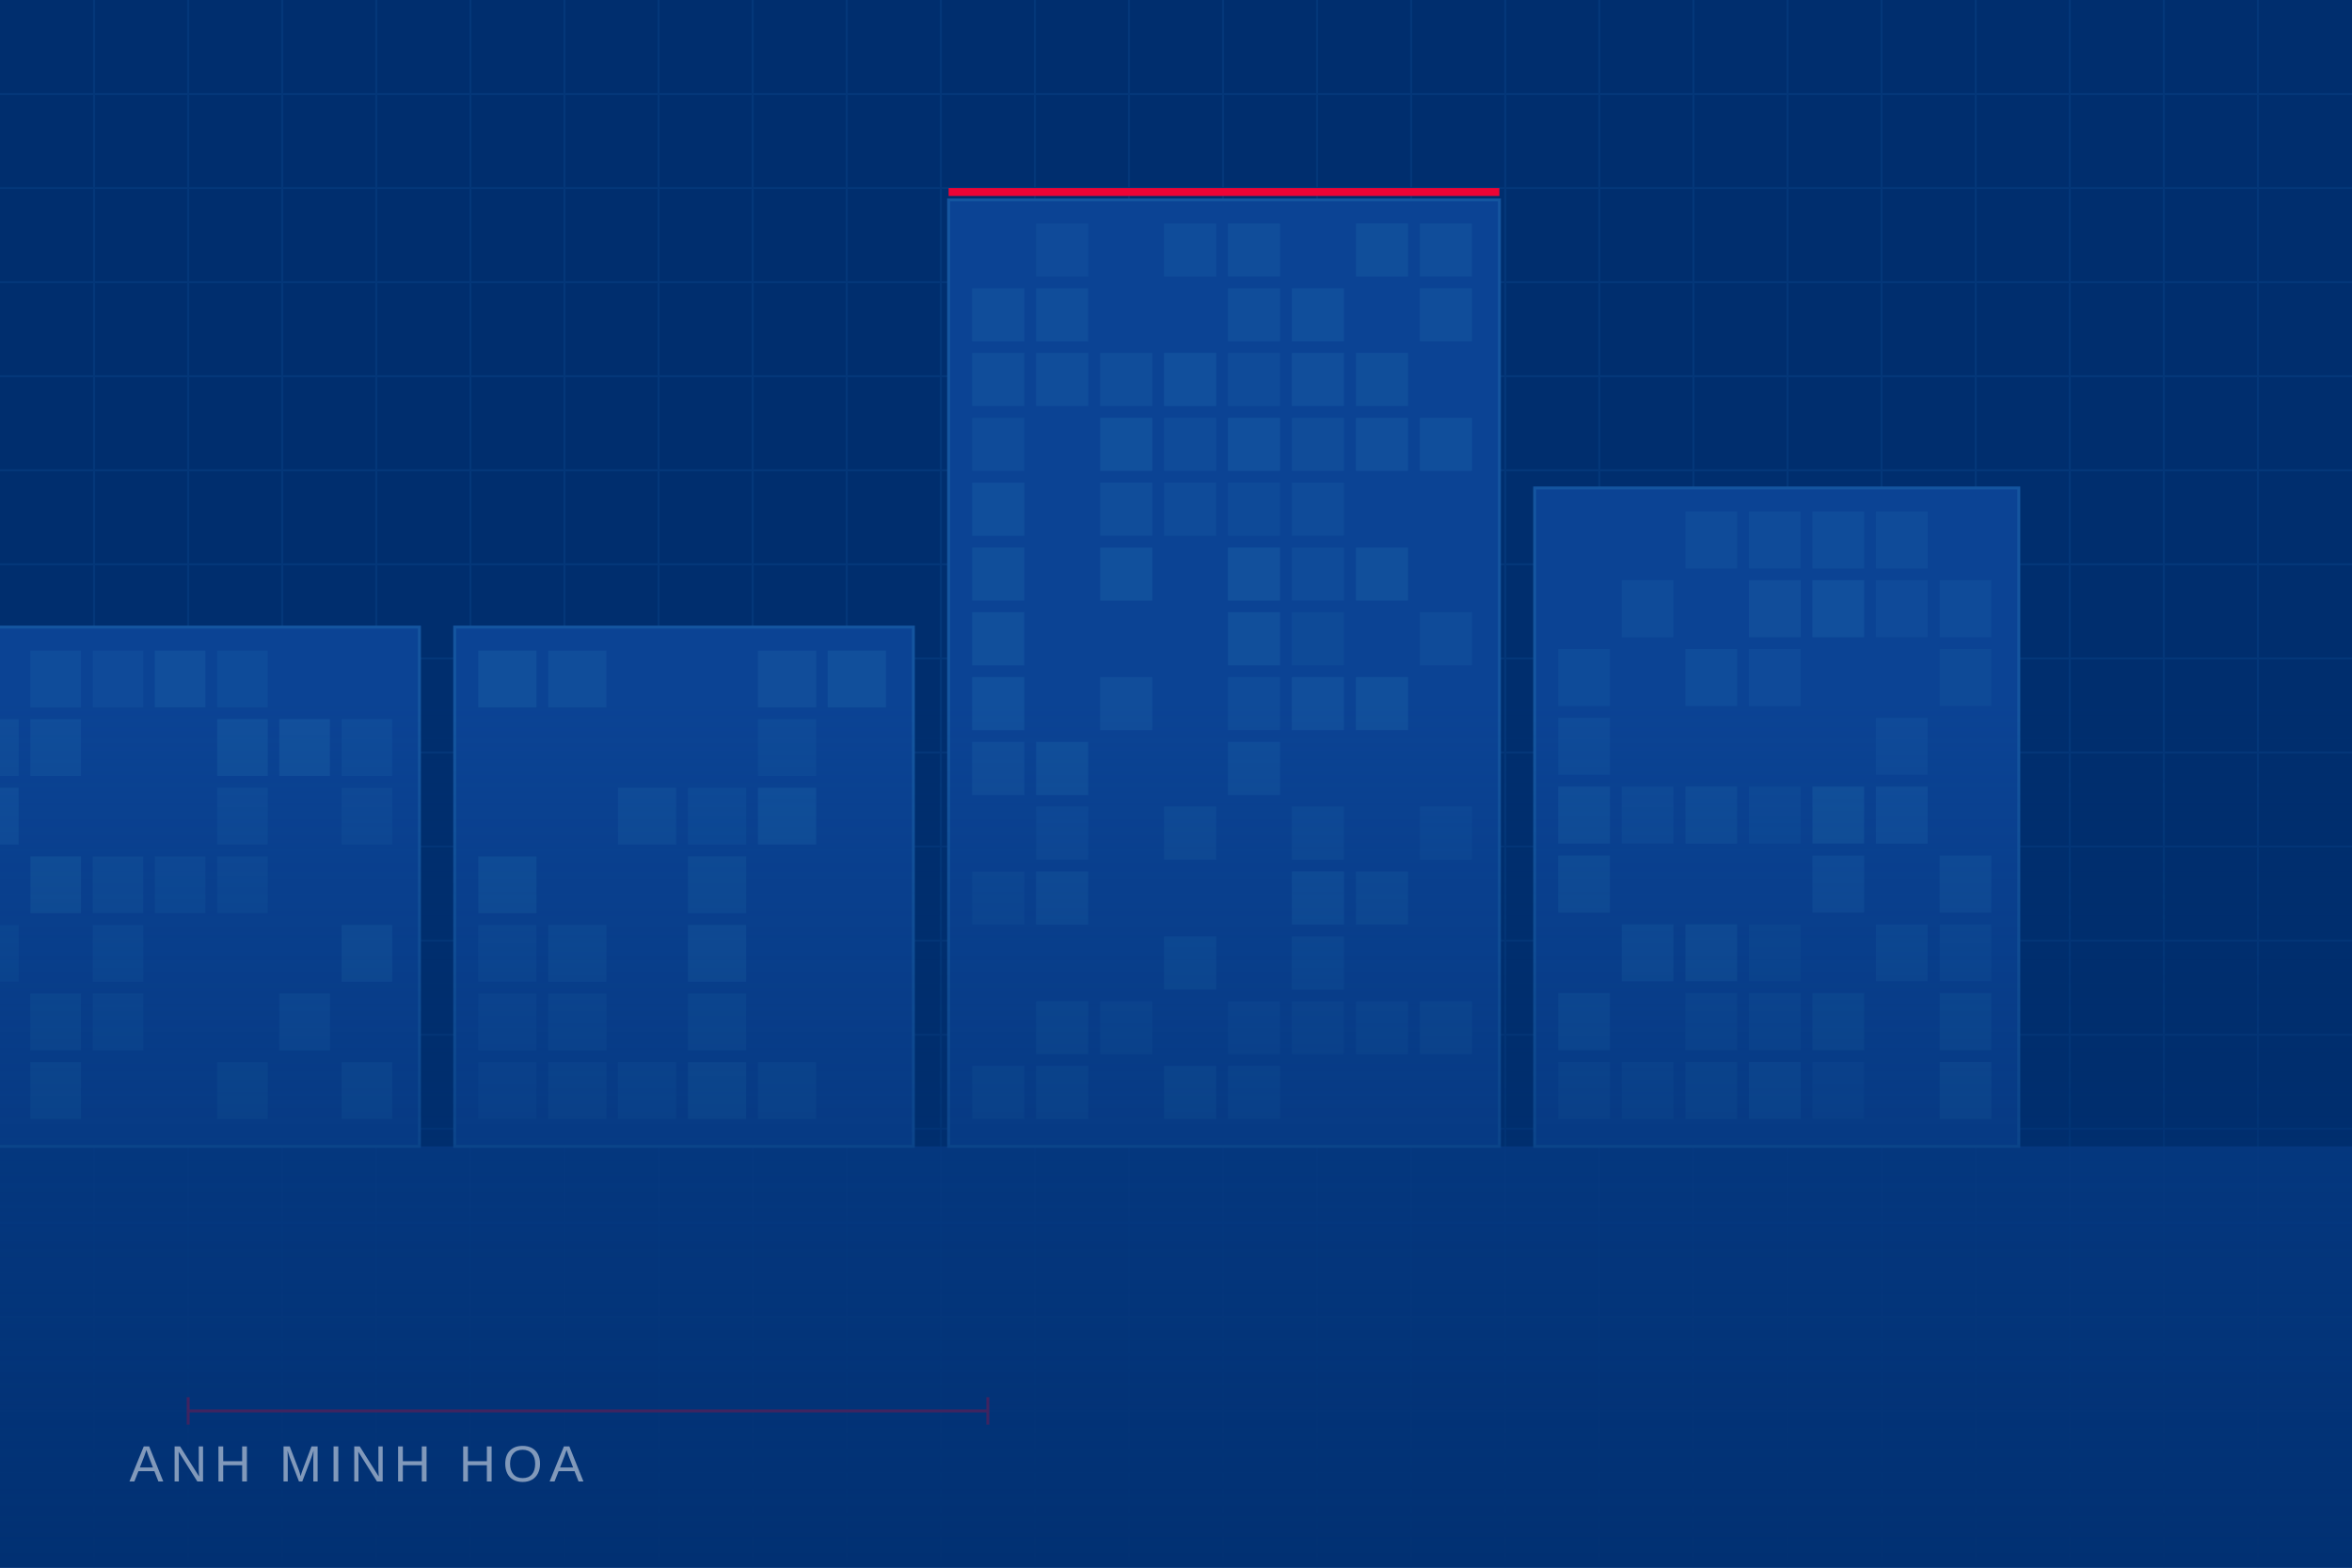
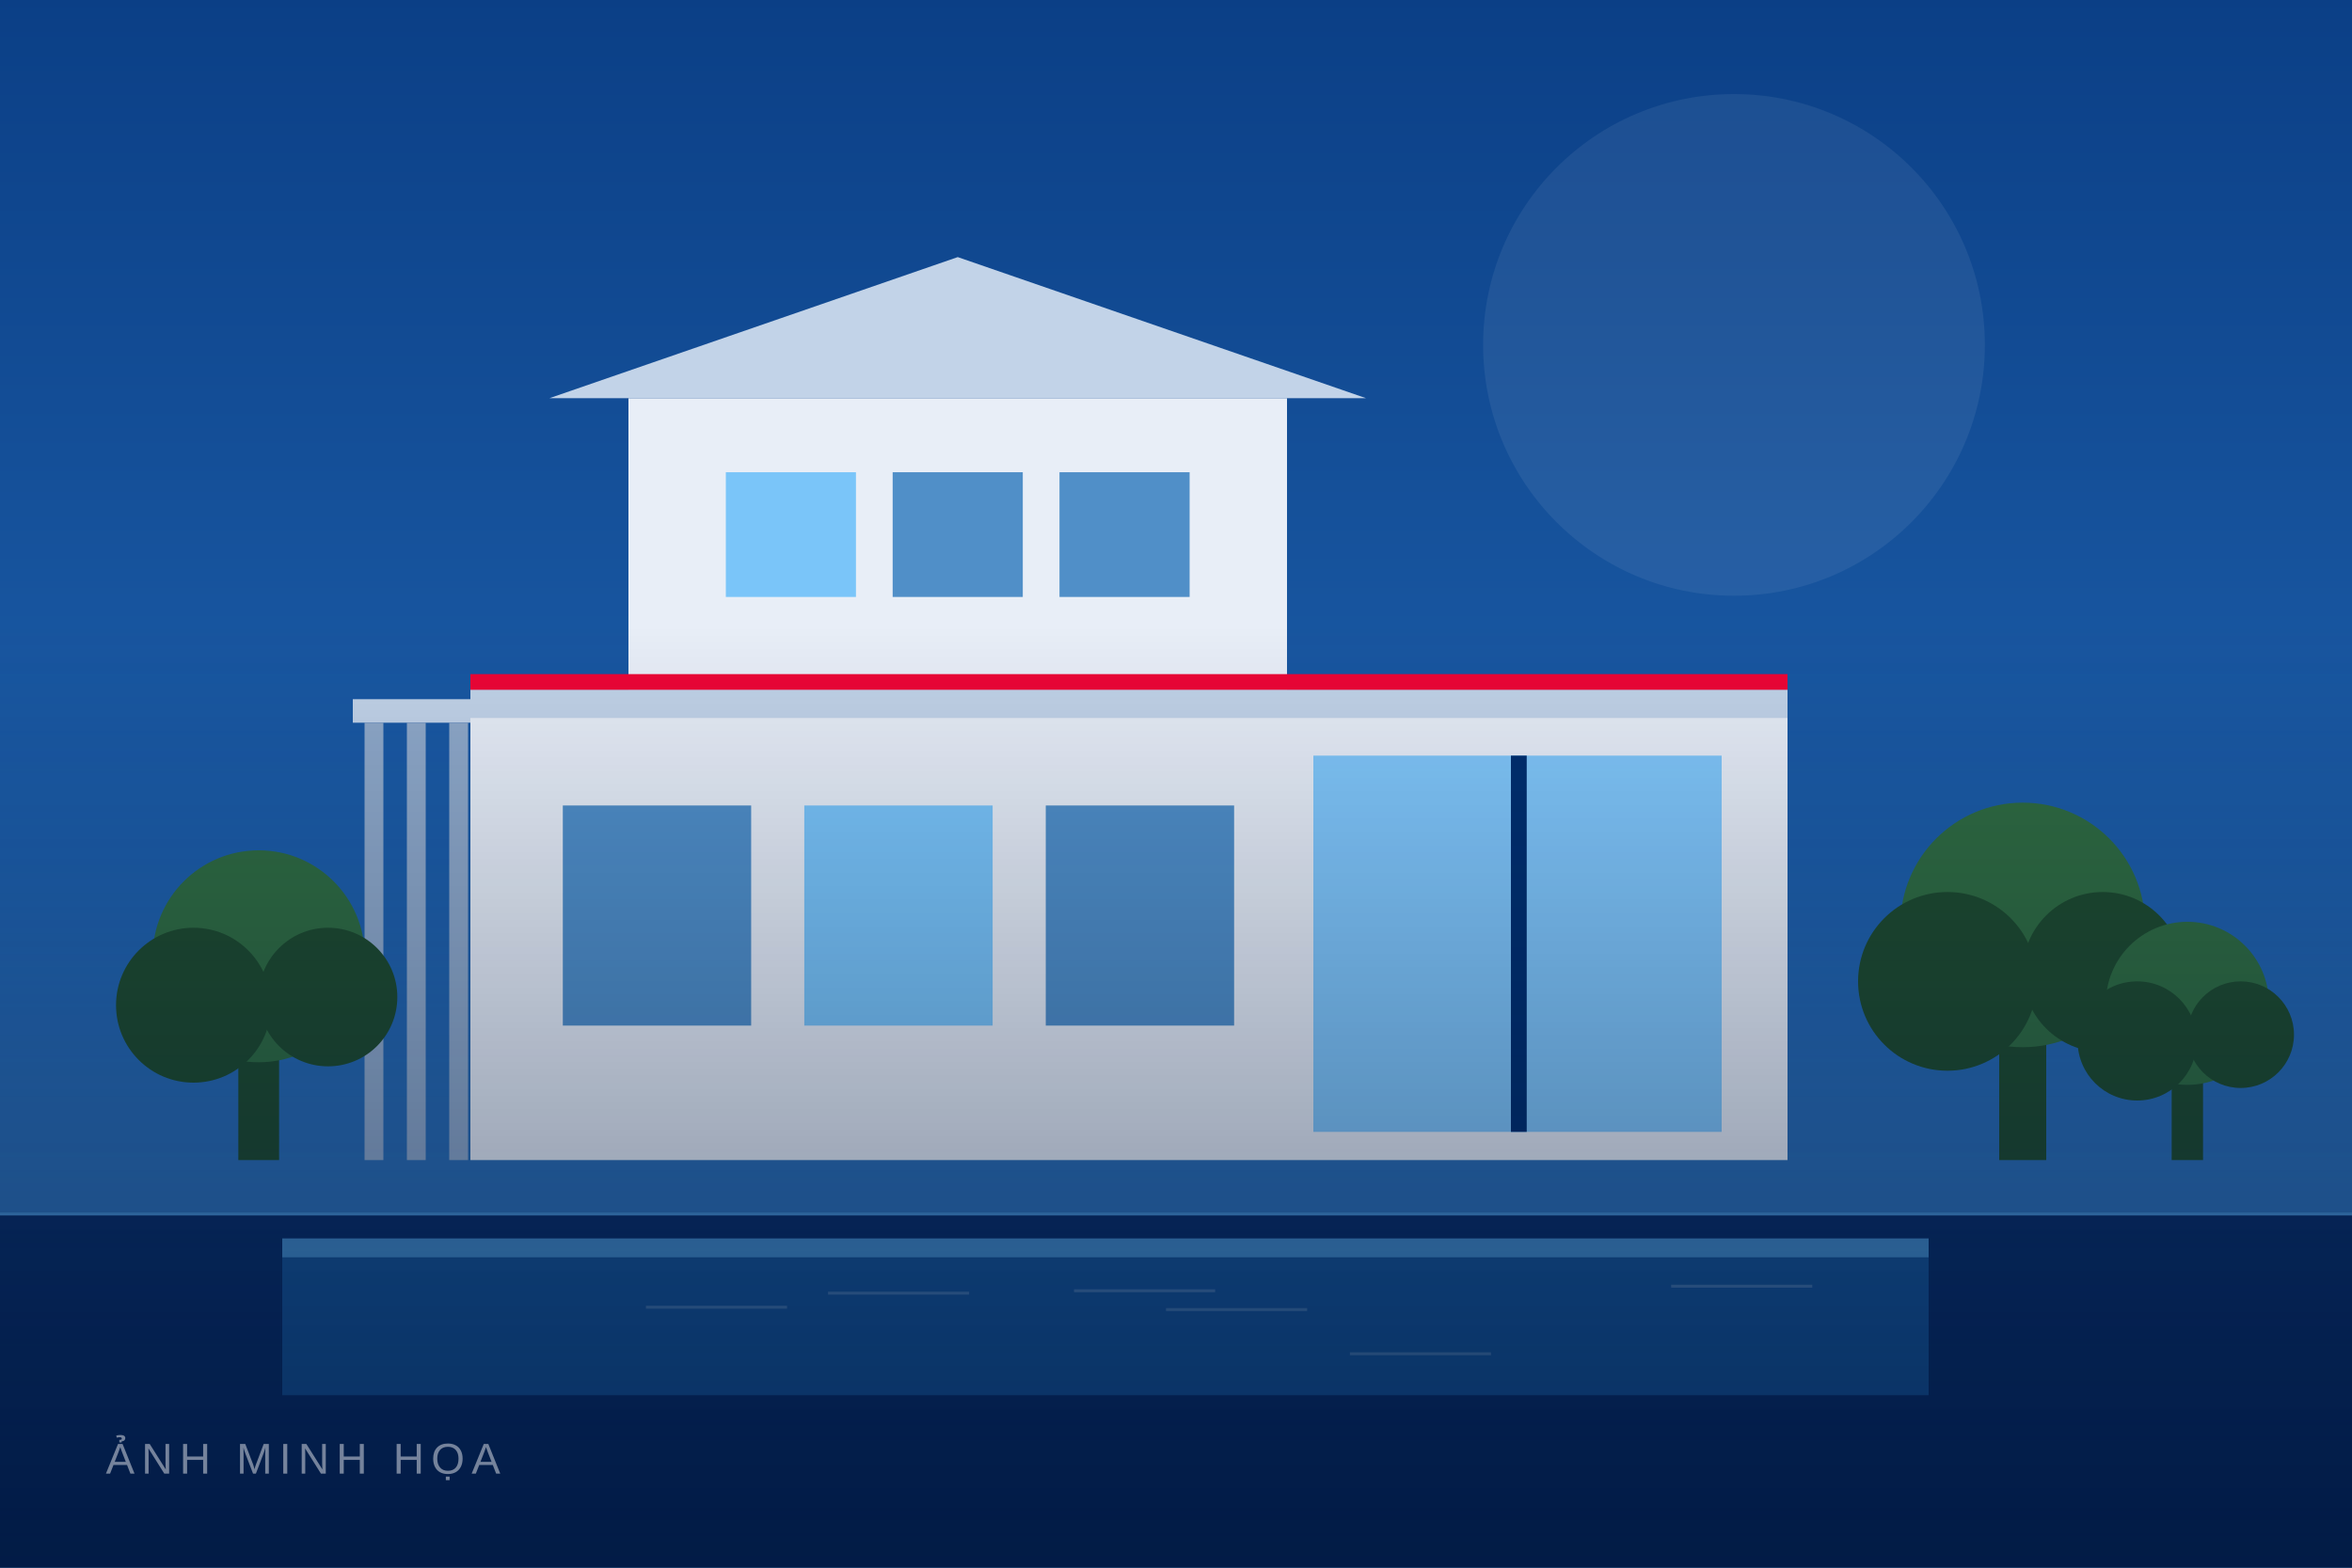
<svg xmlns="http://www.w3.org/2000/svg" viewBox="0 0 1200 800" width="1200" height="800" role="img" aria-label="Ảnh minh họa công trình">
-   <rect width="1200" height="800" fill="#002e6e" />
-   <g stroke="#14559f" stroke-width="1" opacity="0.22">
-     <line x1="48" y1="0" x2="48" y2="800" />
-     <line x1="96" y1="0" x2="96" y2="800" />
-     <line x1="144" y1="0" x2="144" y2="800" />
-     <line x1="192" y1="0" x2="192" y2="800" />
-     <line x1="240" y1="0" x2="240" y2="800" />
-     <line x1="288" y1="0" x2="288" y2="800" />
-     <line x1="336" y1="0" x2="336" y2="800" />
-     <line x1="384" y1="0" x2="384" y2="800" />
-     <line x1="432" y1="0" x2="432" y2="800" />
-     <line x1="480" y1="0" x2="480" y2="800" />
-     <line x1="528" y1="0" x2="528" y2="800" />
-     <line x1="576" y1="0" x2="576" y2="800" />
-     <line x1="624" y1="0" x2="624" y2="800" />
-     <line x1="672" y1="0" x2="672" y2="800" />
-     <line x1="720" y1="0" x2="720" y2="800" />
-     <line x1="768" y1="0" x2="768" y2="800" />
-     <line x1="816" y1="0" x2="816" y2="800" />
-     <line x1="864" y1="0" x2="864" y2="800" />
-     <line x1="912" y1="0" x2="912" y2="800" />
-     <line x1="960" y1="0" x2="960" y2="800" />
-     <line x1="1008" y1="0" x2="1008" y2="800" />
-     <line x1="1056" y1="0" x2="1056" y2="800" />
-     <line x1="1104" y1="0" x2="1104" y2="800" />
-     <line x1="1152" y1="0" x2="1152" y2="800" />
-     <line x1="0" y1="48" x2="1200" y2="48" />
-     <line x1="0" y1="96" x2="1200" y2="96" />
-     <line x1="0" y1="144" x2="1200" y2="144" />
-     <line x1="0" y1="192" x2="1200" y2="192" />
-     <line x1="0" y1="240" x2="1200" y2="240" />
-     <line x1="0" y1="288" x2="1200" y2="288" />
-     <line x1="0" y1="336" x2="1200" y2="336" />
-     <line x1="0" y1="384" x2="1200" y2="384" />
-     <line x1="0" y1="432" x2="1200" y2="432" />
-     <line x1="0" y1="480" x2="1200" y2="480" />
-     <line x1="0" y1="528" x2="1200" y2="528" />
-     <line x1="0" y1="576" x2="1200" y2="576" />
-     <line x1="0" y1="624" x2="1200" y2="624" />
-     <line x1="0" y1="672" x2="1200" y2="672" />
-     <line x1="0" y1="720" x2="1200" y2="720" />
-     <line x1="0" y1="768" x2="1200" y2="768" />
-   </g>
-   <rect x="0" y="585" width="1200" height="215" fill="#0b4394" opacity="0.75" />
-   <rect x="-60" y="320" width="274" height="265" fill="#0b4394" stroke="#14559f" stroke-width="1.5" />
-   <rect x="-48.0" y="332.0" width="25.8" height="29.0" fill="#14559f" opacity="0.40" />
-   <rect x="-48.0" y="402.0" width="25.8" height="29.0" fill="#14559f" opacity="0.43" />
-   <rect x="-48.0" y="437.0" width="25.8" height="29.0" fill="#14559f" opacity="0.57" />
-   <rect x="-48.0" y="472.0" width="25.8" height="29.0" fill="#14559f" opacity="0.55" />
-   <rect x="-48.0" y="507.0" width="25.8" height="29.0" fill="#14559f" opacity="0.63" />
-   <rect x="-16.3" y="367.0" width="25.8" height="29.0" fill="#14559f" opacity="0.48" />
-   <rect x="-16.3" y="402.0" width="25.8" height="29.0" fill="#14559f" opacity="0.65" />
-   <rect x="-16.3" y="472.0" width="25.8" height="29.0" fill="#14559f" opacity="0.42" />
-   <rect x="15.5" y="332.0" width="25.8" height="29.0" fill="#14559f" opacity="0.51" />
-   <rect x="15.5" y="367.0" width="25.8" height="29.0" fill="#14559f" opacity="0.55" />
-   <rect x="15.5" y="437.0" width="25.8" height="29.0" fill="#14559f" opacity="0.75" />
-   <rect x="15.5" y="507.0" width="25.8" height="29.0" fill="#14559f" opacity="0.61" />
-   <rect x="15.5" y="542.0" width="25.8" height="29.0" fill="#14559f" opacity="0.72" />
-   <rect x="47.3" y="332.0" width="25.8" height="29.0" fill="#14559f" opacity="0.39" />
-   <rect x="47.3" y="437.0" width="25.8" height="29.0" fill="#14559f" opacity="0.53" />
-   <rect x="47.3" y="472.0" width="25.8" height="29.0" fill="#14559f" opacity="0.50" />
-   <rect x="47.3" y="507.0" width="25.8" height="29.0" fill="#14559f" opacity="0.51" />
-   <rect x="79.0" y="332.0" width="25.8" height="29.0" fill="#14559f" opacity="0.64" />
-   <rect x="79.0" y="437.0" width="25.8" height="29.0" fill="#14559f" opacity="0.51" />
-   <rect x="110.8" y="332.0" width="25.8" height="29.0" fill="#14559f" opacity="0.42" />
-   <rect x="110.8" y="367.0" width="25.8" height="29.0" fill="#14559f" opacity="0.68" />
-   <rect x="110.8" y="402.0" width="25.8" height="29.0" fill="#14559f" opacity="0.43" />
-   <rect x="110.8" y="437.0" width="25.8" height="29.0" fill="#14559f" opacity="0.44" />
-   <rect x="110.8" y="542.0" width="25.8" height="29.0" fill="#14559f" opacity="0.61" />
-   <rect x="142.5" y="367.0" width="25.8" height="29.0" fill="#14559f" opacity="0.74" />
-   <rect x="142.5" y="507.0" width="25.8" height="29.0" fill="#14559f" opacity="0.65" />
-   <rect x="174.3" y="367.0" width="25.8" height="29.0" fill="#14559f" opacity="0.47" />
-   <rect x="174.3" y="402.0" width="25.8" height="29.0" fill="#14559f" opacity="0.38" />
-   <rect x="174.3" y="472.0" width="25.8" height="29.0" fill="#14559f" opacity="0.74" />
-   <rect x="174.3" y="542.0" width="25.8" height="29.0" fill="#14559f" opacity="0.71" />
-   <rect x="232" y="320" width="234" height="265" fill="#0b4394" stroke="#14559f" stroke-width="1.5" />
-   <rect x="244.0" y="332.0" width="29.7" height="29.0" fill="#14559f" opacity="0.68" />
-   <rect x="244.0" y="437.0" width="29.7" height="29.0" fill="#14559f" opacity="0.70" />
-   <rect x="244.0" y="472.0" width="29.7" height="29.0" fill="#14559f" opacity="0.47" />
-   <rect x="244.0" y="507.0" width="29.7" height="29.0" fill="#14559f" opacity="0.39" />
-   <rect x="244.0" y="542.0" width="29.7" height="29.0" fill="#14559f" opacity="0.39" />
-   <rect x="279.7" y="332.0" width="29.7" height="29.0" fill="#14559f" opacity="0.55" />
-   <rect x="279.7" y="472.0" width="29.7" height="29.0" fill="#14559f" opacity="0.54" />
-   <rect x="279.7" y="507.0" width="29.7" height="29.0" fill="#14559f" opacity="0.47" />
-   <rect x="279.7" y="542.0" width="29.7" height="29.0" fill="#14559f" opacity="0.48" />
-   <rect x="315.3" y="402.0" width="29.7" height="29.0" fill="#14559f" opacity="0.57" />
-   <rect x="315.3" y="542.0" width="29.7" height="29.0" fill="#14559f" opacity="0.50" />
-   <rect x="351.0" y="402.0" width="29.7" height="29.0" fill="#14559f" opacity="0.42" />
-   <rect x="351.0" y="437.0" width="29.7" height="29.0" fill="#14559f" opacity="0.61" />
-   <rect x="351.0" y="472.0" width="29.7" height="29.0" fill="#14559f" opacity="0.73" />
-   <rect x="351.0" y="507.0" width="29.7" height="29.0" fill="#14559f" opacity="0.56" />
-   <rect x="351.0" y="542.0" width="29.7" height="29.0" fill="#14559f" opacity="0.75" />
-   <rect x="386.7" y="332.0" width="29.7" height="29.0" fill="#14559f" opacity="0.58" />
-   <rect x="386.7" y="367.0" width="29.7" height="29.0" fill="#14559f" opacity="0.36" />
-   <rect x="386.7" y="402.0" width="29.7" height="29.0" fill="#14559f" opacity="0.72" />
-   <rect x="386.7" y="542.0" width="29.7" height="29.0" fill="#14559f" opacity="0.56" />
-   <rect x="422.3" y="332.0" width="29.7" height="29.0" fill="#14559f" opacity="0.68" />
-   <rect x="484" y="102" width="281" height="483" fill="#0b4394" stroke="#14559f" stroke-width="1.5" />
-   <rect x="496.0" y="147.1" width="26.6" height="27.1" fill="#14559f" opacity="0.59" />
-   <rect x="496.0" y="180.1" width="26.6" height="27.1" fill="#14559f" opacity="0.56" />
-   <rect x="496.0" y="213.2" width="26.6" height="27.1" fill="#14559f" opacity="0.43" />
-   <rect x="496.0" y="246.3" width="26.6" height="27.1" fill="#14559f" opacity="0.62" />
-   <rect x="496.0" y="279.4" width="26.6" height="27.1" fill="#14559f" opacity="0.61" />
-   <rect x="496.0" y="312.4" width="26.6" height="27.1" fill="#14559f" opacity="0.63" />
-   <rect x="496.0" y="345.5" width="26.6" height="27.1" fill="#14559f" opacity="0.67" />
-   <rect x="496.0" y="378.6" width="26.6" height="27.1" fill="#14559f" opacity="0.58" />
-   <rect x="496.0" y="444.7" width="26.6" height="27.1" fill="#14559f" opacity="0.38" />
-   <rect x="496.0" y="543.9" width="26.6" height="27.1" fill="#14559f" opacity="0.55" />
-   <rect x="528.6" y="114.0" width="26.6" height="27.1" fill="#14559f" opacity="0.40" />
-   <rect x="528.6" y="147.1" width="26.6" height="27.1" fill="#14559f" opacity="0.55" />
-   <rect x="528.6" y="180.1" width="26.6" height="27.1" fill="#14559f" opacity="0.57" />
-   <rect x="528.6" y="378.6" width="26.6" height="27.1" fill="#14559f" opacity="0.63" />
-   <rect x="528.6" y="411.6" width="26.6" height="27.1" fill="#14559f" opacity="0.39" />
-   <rect x="528.6" y="444.7" width="26.6" height="27.1" fill="#14559f" opacity="0.64" />
-   <rect x="528.6" y="510.9" width="26.6" height="27.1" fill="#14559f" opacity="0.54" />
-   <rect x="528.6" y="543.9" width="26.6" height="27.1" fill="#14559f" opacity="0.59" />
-   <rect x="561.3" y="180.1" width="26.6" height="27.1" fill="#14559f" opacity="0.59" />
-   <rect x="561.3" y="213.2" width="26.6" height="27.1" fill="#14559f" opacity="0.72" />
-   <rect x="561.3" y="246.3" width="26.6" height="27.1" fill="#14559f" opacity="0.55" />
-   <rect x="561.3" y="279.4" width="26.6" height="27.1" fill="#14559f" opacity="0.69" />
-   <rect x="561.3" y="345.5" width="26.6" height="27.1" fill="#14559f" opacity="0.58" />
-   <rect x="561.3" y="510.9" width="26.6" height="27.1" fill="#14559f" opacity="0.46" />
-   <rect x="593.9" y="114.0" width="26.6" height="27.1" fill="#14559f" opacity="0.51" />
-   <rect x="593.9" y="180.1" width="26.6" height="27.1" fill="#14559f" opacity="0.71" />
-   <rect x="593.9" y="213.2" width="26.6" height="27.1" fill="#14559f" opacity="0.47" />
-   <rect x="593.9" y="246.3" width="26.6" height="27.1" fill="#14559f" opacity="0.45" />
-   <rect x="593.9" y="411.6" width="26.6" height="27.1" fill="#14559f" opacity="0.48" />
-   <rect x="593.9" y="477.8" width="26.6" height="27.1" fill="#14559f" opacity="0.62" />
-   <rect x="593.9" y="543.9" width="26.6" height="27.1" fill="#14559f" opacity="0.63" />
-   <rect x="626.5" y="114.0" width="26.6" height="27.1" fill="#14559f" opacity="0.55" />
-   <rect x="626.5" y="147.1" width="26.6" height="27.1" fill="#14559f" opacity="0.53" />
-   <rect x="626.5" y="180.1" width="26.6" height="27.1" fill="#14559f" opacity="0.47" />
-   <rect x="626.5" y="213.2" width="26.6" height="27.1" fill="#14559f" opacity="0.67" />
-   <rect x="626.5" y="246.3" width="26.6" height="27.1" fill="#14559f" opacity="0.36" />
-   <rect x="626.5" y="279.4" width="26.6" height="27.1" fill="#14559f" opacity="0.74" />
-   <rect x="626.5" y="312.4" width="26.6" height="27.1" fill="#14559f" opacity="0.68" />
-   <rect x="626.5" y="345.5" width="26.6" height="27.1" fill="#14559f" opacity="0.45" />
-   <rect x="626.5" y="378.6" width="26.6" height="27.1" fill="#14559f" opacity="0.54" />
-   <rect x="626.5" y="510.9" width="26.6" height="27.1" fill="#14559f" opacity="0.40" />
-   <rect x="626.5" y="543.9" width="26.6" height="27.1" fill="#14559f" opacity="0.50" />
-   <rect x="659.1" y="147.1" width="26.6" height="27.1" fill="#14559f" opacity="0.62" />
-   <rect x="659.1" y="180.1" width="26.6" height="27.1" fill="#14559f" opacity="0.64" />
-   <rect x="659.1" y="213.2" width="26.6" height="27.1" fill="#14559f" opacity="0.49" />
-   <rect x="659.1" y="246.3" width="26.6" height="27.1" fill="#14559f" opacity="0.41" />
-   <rect x="659.1" y="279.4" width="26.6" height="27.1" fill="#14559f" opacity="0.43" />
-   <rect x="659.1" y="312.4" width="26.6" height="27.1" fill="#14559f" opacity="0.35" />
-   <rect x="659.1" y="345.5" width="26.6" height="27.1" fill="#14559f" opacity="0.64" />
-   <rect x="659.1" y="411.6" width="26.6" height="27.1" fill="#14559f" opacity="0.45" />
-   <rect x="659.1" y="444.7" width="26.6" height="27.1" fill="#14559f" opacity="0.71" />
-   <rect x="659.1" y="477.8" width="26.6" height="27.1" fill="#14559f" opacity="0.50" />
-   <rect x="659.1" y="510.9" width="26.6" height="27.1" fill="#14559f" opacity="0.38" />
-   <rect x="691.8" y="114.0" width="26.6" height="27.1" fill="#14559f" opacity="0.61" />
-   <rect x="691.8" y="180.1" width="26.6" height="27.1" fill="#14559f" opacity="0.61" />
-   <rect x="691.8" y="213.2" width="26.6" height="27.1" fill="#14559f" opacity="0.64" />
-   <rect x="691.8" y="279.4" width="26.6" height="27.1" fill="#14559f" opacity="0.66" />
-   <rect x="691.8" y="345.5" width="26.6" height="27.1" fill="#14559f" opacity="0.68" />
-   <rect x="691.8" y="444.7" width="26.6" height="27.1" fill="#14559f" opacity="0.57" />
-   <rect x="691.8" y="510.9" width="26.6" height="27.1" fill="#14559f" opacity="0.47" />
-   <rect x="724.4" y="114.0" width="26.6" height="27.1" fill="#14559f" opacity="0.53" />
-   <rect x="724.4" y="147.1" width="26.6" height="27.1" fill="#14559f" opacity="0.56" />
-   <rect x="724.4" y="213.2" width="26.6" height="27.1" fill="#14559f" opacity="0.62" />
-   <rect x="724.4" y="312.4" width="26.6" height="27.1" fill="#14559f" opacity="0.46" />
-   <rect x="724.4" y="411.6" width="26.6" height="27.1" fill="#14559f" opacity="0.37" />
-   <rect x="724.4" y="510.9" width="26.6" height="27.1" fill="#14559f" opacity="0.49" />
-   <rect x="484" y="96" width="281" height="4" fill="#ed0435" />
-   <rect x="783" y="249" width="247" height="336" fill="#0b4394" stroke="#14559f" stroke-width="1.5" />
-   <rect x="795.0" y="331.2" width="26.4" height="29.1" fill="#14559f" opacity="0.42" />
-   <rect x="795.0" y="366.3" width="26.4" height="29.1" fill="#14559f" opacity="0.43" />
-   <rect x="795.0" y="401.4" width="26.4" height="29.1" fill="#14559f" opacity="0.66" />
-   <rect x="795.0" y="436.6" width="26.4" height="29.1" fill="#14559f" opacity="0.68" />
-   <rect x="795.0" y="506.8" width="26.4" height="29.1" fill="#14559f" opacity="0.67" />
-   <rect x="795.0" y="541.9" width="26.4" height="29.1" fill="#14559f" opacity="0.49" />
-   <rect x="827.4" y="296.1" width="26.4" height="29.1" fill="#14559f" opacity="0.43" />
-   <rect x="827.4" y="401.4" width="26.4" height="29.1" fill="#14559f" opacity="0.44" />
-   <rect x="827.4" y="471.7" width="26.4" height="29.1" fill="#14559f" opacity="0.67" />
-   <rect x="827.4" y="541.9" width="26.4" height="29.1" fill="#14559f" opacity="0.43" />
-   <rect x="859.9" y="261.0" width="26.4" height="29.1" fill="#14559f" opacity="0.44" />
-   <rect x="859.9" y="331.2" width="26.4" height="29.1" fill="#14559f" opacity="0.52" />
-   <rect x="859.9" y="401.4" width="26.4" height="29.1" fill="#14559f" opacity="0.54" />
-   <rect x="859.9" y="471.7" width="26.4" height="29.1" fill="#14559f" opacity="0.74" />
-   <rect x="859.9" y="506.8" width="26.4" height="29.1" fill="#14559f" opacity="0.47" />
-   <rect x="859.9" y="541.9" width="26.4" height="29.1" fill="#14559f" opacity="0.59" />
-   <rect x="892.3" y="261.0" width="26.4" height="29.1" fill="#14559f" opacity="0.43" />
-   <rect x="892.3" y="296.1" width="26.4" height="29.1" fill="#14559f" opacity="0.58" />
-   <rect x="892.3" y="331.2" width="26.4" height="29.1" fill="#14559f" opacity="0.39" />
-   <rect x="892.3" y="401.4" width="26.4" height="29.1" fill="#14559f" opacity="0.36" />
-   <rect x="892.3" y="471.7" width="26.4" height="29.1" fill="#14559f" opacity="0.35" />
-   <rect x="892.3" y="506.8" width="26.4" height="29.1" fill="#14559f" opacity="0.45" />
-   <rect x="892.3" y="541.9" width="26.4" height="29.1" fill="#14559f" opacity="0.71" />
-   <rect x="924.7" y="261.0" width="26.4" height="29.1" fill="#14559f" opacity="0.52" />
-   <rect x="924.7" y="296.1" width="26.4" height="29.1" fill="#14559f" opacity="0.71" />
-   <rect x="924.7" y="401.4" width="26.4" height="29.1" fill="#14559f" opacity="0.75" />
-   <rect x="924.7" y="436.6" width="26.4" height="29.1" fill="#14559f" opacity="0.65" />
-   <rect x="924.7" y="506.8" width="26.4" height="29.1" fill="#14559f" opacity="0.60" />
-   <rect x="924.7" y="541.9" width="26.4" height="29.1" fill="#14559f" opacity="0.39" />
-   <rect x="957.1" y="261.0" width="26.4" height="29.1" fill="#14559f" opacity="0.46" />
-   <rect x="957.1" y="296.1" width="26.4" height="29.1" fill="#14559f" opacity="0.40" />
-   <rect x="957.1" y="366.3" width="26.4" height="29.1" fill="#14559f" opacity="0.39" />
-   <rect x="957.1" y="401.4" width="26.4" height="29.1" fill="#14559f" opacity="0.65" />
-   <rect x="957.1" y="471.7" width="26.4" height="29.1" fill="#14559f" opacity="0.53" />
-   <rect x="989.6" y="296.1" width="26.4" height="29.1" fill="#14559f" opacity="0.41" />
-   <rect x="989.6" y="331.2" width="26.4" height="29.1" fill="#14559f" opacity="0.35" />
-   <rect x="989.6" y="436.6" width="26.4" height="29.1" fill="#14559f" opacity="0.64" />
-   <rect x="989.6" y="471.7" width="26.4" height="29.1" fill="#14559f" opacity="0.41" />
-   <rect x="989.6" y="506.8" width="26.4" height="29.1" fill="#14559f" opacity="0.61" />
-   <rect x="989.6" y="541.9" width="26.4" height="29.1" fill="#14559f" opacity="0.74" />
-   <g stroke="#ed0435" stroke-width="1.5" opacity="0.85">
-     <line x1="96" y1="720" x2="504" y2="720" />
-     <line x1="96" y1="713" x2="96" y2="727" />
-     <line x1="504" y1="713" x2="504" y2="727" />
-   </g>
-   <linearGradient id="g" x1="0" y1="1" x2="0" y2="0">
-     <stop offset="0" stop-color="#002e6e" stop-opacity="0.85" />
-     <stop offset="0.55" stop-color="#002e6e" stop-opacity="0" />
-   </linearGradient>
-   <rect width="1200" height="800" fill="url(#g)" />
-   <text x="66" y="756" fill="#ffffff" opacity="0.5" font-family="Segoe UI, Arial, sans-serif" font-size="26" letter-spacing="3.6">ANH MINH HOA</text>
+   <defs>
+     <linearGradient id="sky" x1="0" y1="0" x2="0" y2="1">
+       <stop offset="0" stop-color="#0b3f86" />
+       <stop offset="0.55" stop-color="#1c5da8" />
+       <stop offset="1" stop-color="#3f83c4" />
+     </linearGradient>
+     <linearGradient id="gnd" x1="0" y1="0" x2="0" y2="1">
+       <stop offset="0" stop-color="#04255c" stop-opacity="0.9" />
+       <stop offset="1" stop-color="#04255c" />
+     </linearGradient>
+     <linearGradient id="vig" x1="0" y1="1" x2="0" y2="0">
+       <stop offset="0" stop-color="#001233" stop-opacity="0.55" />
+       <stop offset="0.6" stop-color="#001233" stop-opacity="0" />
+     </linearGradient>
+   </defs>
+   <rect x="0" y="0" width="1200" height="800" fill="url(#sky)" />
+   <circle cx="884.69" cy="176" r="128" fill="#ffffff" opacity="0.07" />
+   <rect x="0" y="620.25" width="1200" height="179.75" fill="url(#gnd)" />
+   <rect x="0" y="618.75" width="1200" height="1.5" fill="#6ec1fa" opacity="0.35" />
+   <rect x="320.64" y="203.2" width="336" height="148.8" fill="#e8eef7" />
+   <polygon points="280.32,203.2 488.64,131.2 696.96,203.2" fill="#c2d3e8" />
+   <rect x="370.32" y="240.98" width="66.39" height="63.65" fill="#6ec1fa" opacity="0.9" />
+   <rect x="455.44" y="240.98" width="66.39" height="63.65" fill="#1e6fb8" opacity="0.75" />
+   <rect x="540.56" y="240.98" width="66.39" height="63.65" fill="#1e6fb8" opacity="0.75" />
+   <rect x="240" y="352" width="672" height="240" fill="#e8eef7" />
+   <rect x="240" y="352" width="672" height="14.4" fill="#c2d3e8" />
+   <rect x="287.15" y="411.04" width="96.1" height="112.32" fill="#1e6fb8" opacity="0.75" />
+   <rect x="410.35" y="411.04" width="96.1" height="112.32" fill="#6ec1fa" opacity="0.9" />
+   <rect x="533.55" y="411.04" width="96.1" height="112.32" fill="#1e6fb8" opacity="0.75" />
+   <rect x="670.08" y="385.6" width="208.32" height="192" fill="#6ec1fa" opacity="0.85" />
+   <rect x="770.88" y="385.6" width="8.06" height="192" fill="#002e6e" />
+   <rect x="180" y="356.8" width="60" height="12" fill="#c2d3e8" />
+   <rect x="186" y="368.8" width="9.6" height="223.2" fill="#8fa9c9" />
+   <rect x="207.6" y="368.8" width="9.6" height="223.2" fill="#8fa9c9" />
+   <rect x="229.2" y="368.8" width="9.6" height="223.2" fill="#8fa9c9" />
+   <rect x="240" y="344" width="672" height="8" fill="#ed0435" />
+   <rect x="144" y="632" width="840" height="80" fill="#1e6fb8" opacity="0.55" />
+   <rect x="144" y="632" width="840" height="9.6" fill="#6ec1fa" opacity="0.5" />
+   <rect x="329.56" y="666.33" width="72" height="1.5" fill="#ffffff" opacity="0.18" />
+   <rect x="594.9" y="667.53" width="72" height="1.5" fill="#ffffff" opacity="0.18" />
+   <rect x="547.97" y="657.94" width="72" height="1.5" fill="#ffffff" opacity="0.18" />
+   <rect x="688.72" y="690.09" width="72" height="1.5" fill="#ffffff" opacity="0.18" />
+   <rect x="852.63" y="655.6" width="72" height="1.5" fill="#ffffff" opacity="0.18" />
+   <rect x="422.46" y="659.15" width="72" height="1.5" fill="#ffffff" opacity="0.18" />
+   <rect x="121.6" y="525.44" width="20.8" height="66.56" fill="#1e4a2c" />
+   <circle cx="132" cy="488" r="54.08" fill="#2f6b3f" />
+   <circle cx="98.72" cy="512.96" r="39.52" fill="#1e4a2c" />
+   <circle cx="167.36" cy="508.8" r="35.36" fill="#1e4a2c" />
+   <rect x="1020" y="515.2" width="24" height="76.8" fill="#1e4a2c" />
+   <circle cx="1032" cy="472" r="62.4" fill="#2f6b3f" />
+   <circle cx="993.6" cy="500.8" r="45.6" fill="#1e4a2c" />
+   <circle cx="1072.8" cy="496" r="40.8" fill="#1e4a2c" />
+   <rect x="1108" y="540.8" width="16" height="51.2" fill="#1e4a2c" />
+   <circle cx="1116" cy="512" r="41.6" fill="#2f6b3f" />
+   <circle cx="1090.4" cy="531.2" r="30.4" fill="#1e4a2c" />
+   <circle cx="1143.2" cy="528" r="27.2" fill="#1e4a2c" />
+   <rect x="0" y="0" width="1200" height="800" fill="url(#vig)" />
+   <text x="54" y="752" fill="#ffffff" opacity="0.45" font-family="Segoe UI, Arial, sans-serif" font-size="22" letter-spacing="3.52">ẢNH MINH HỌA</text>
</svg>
